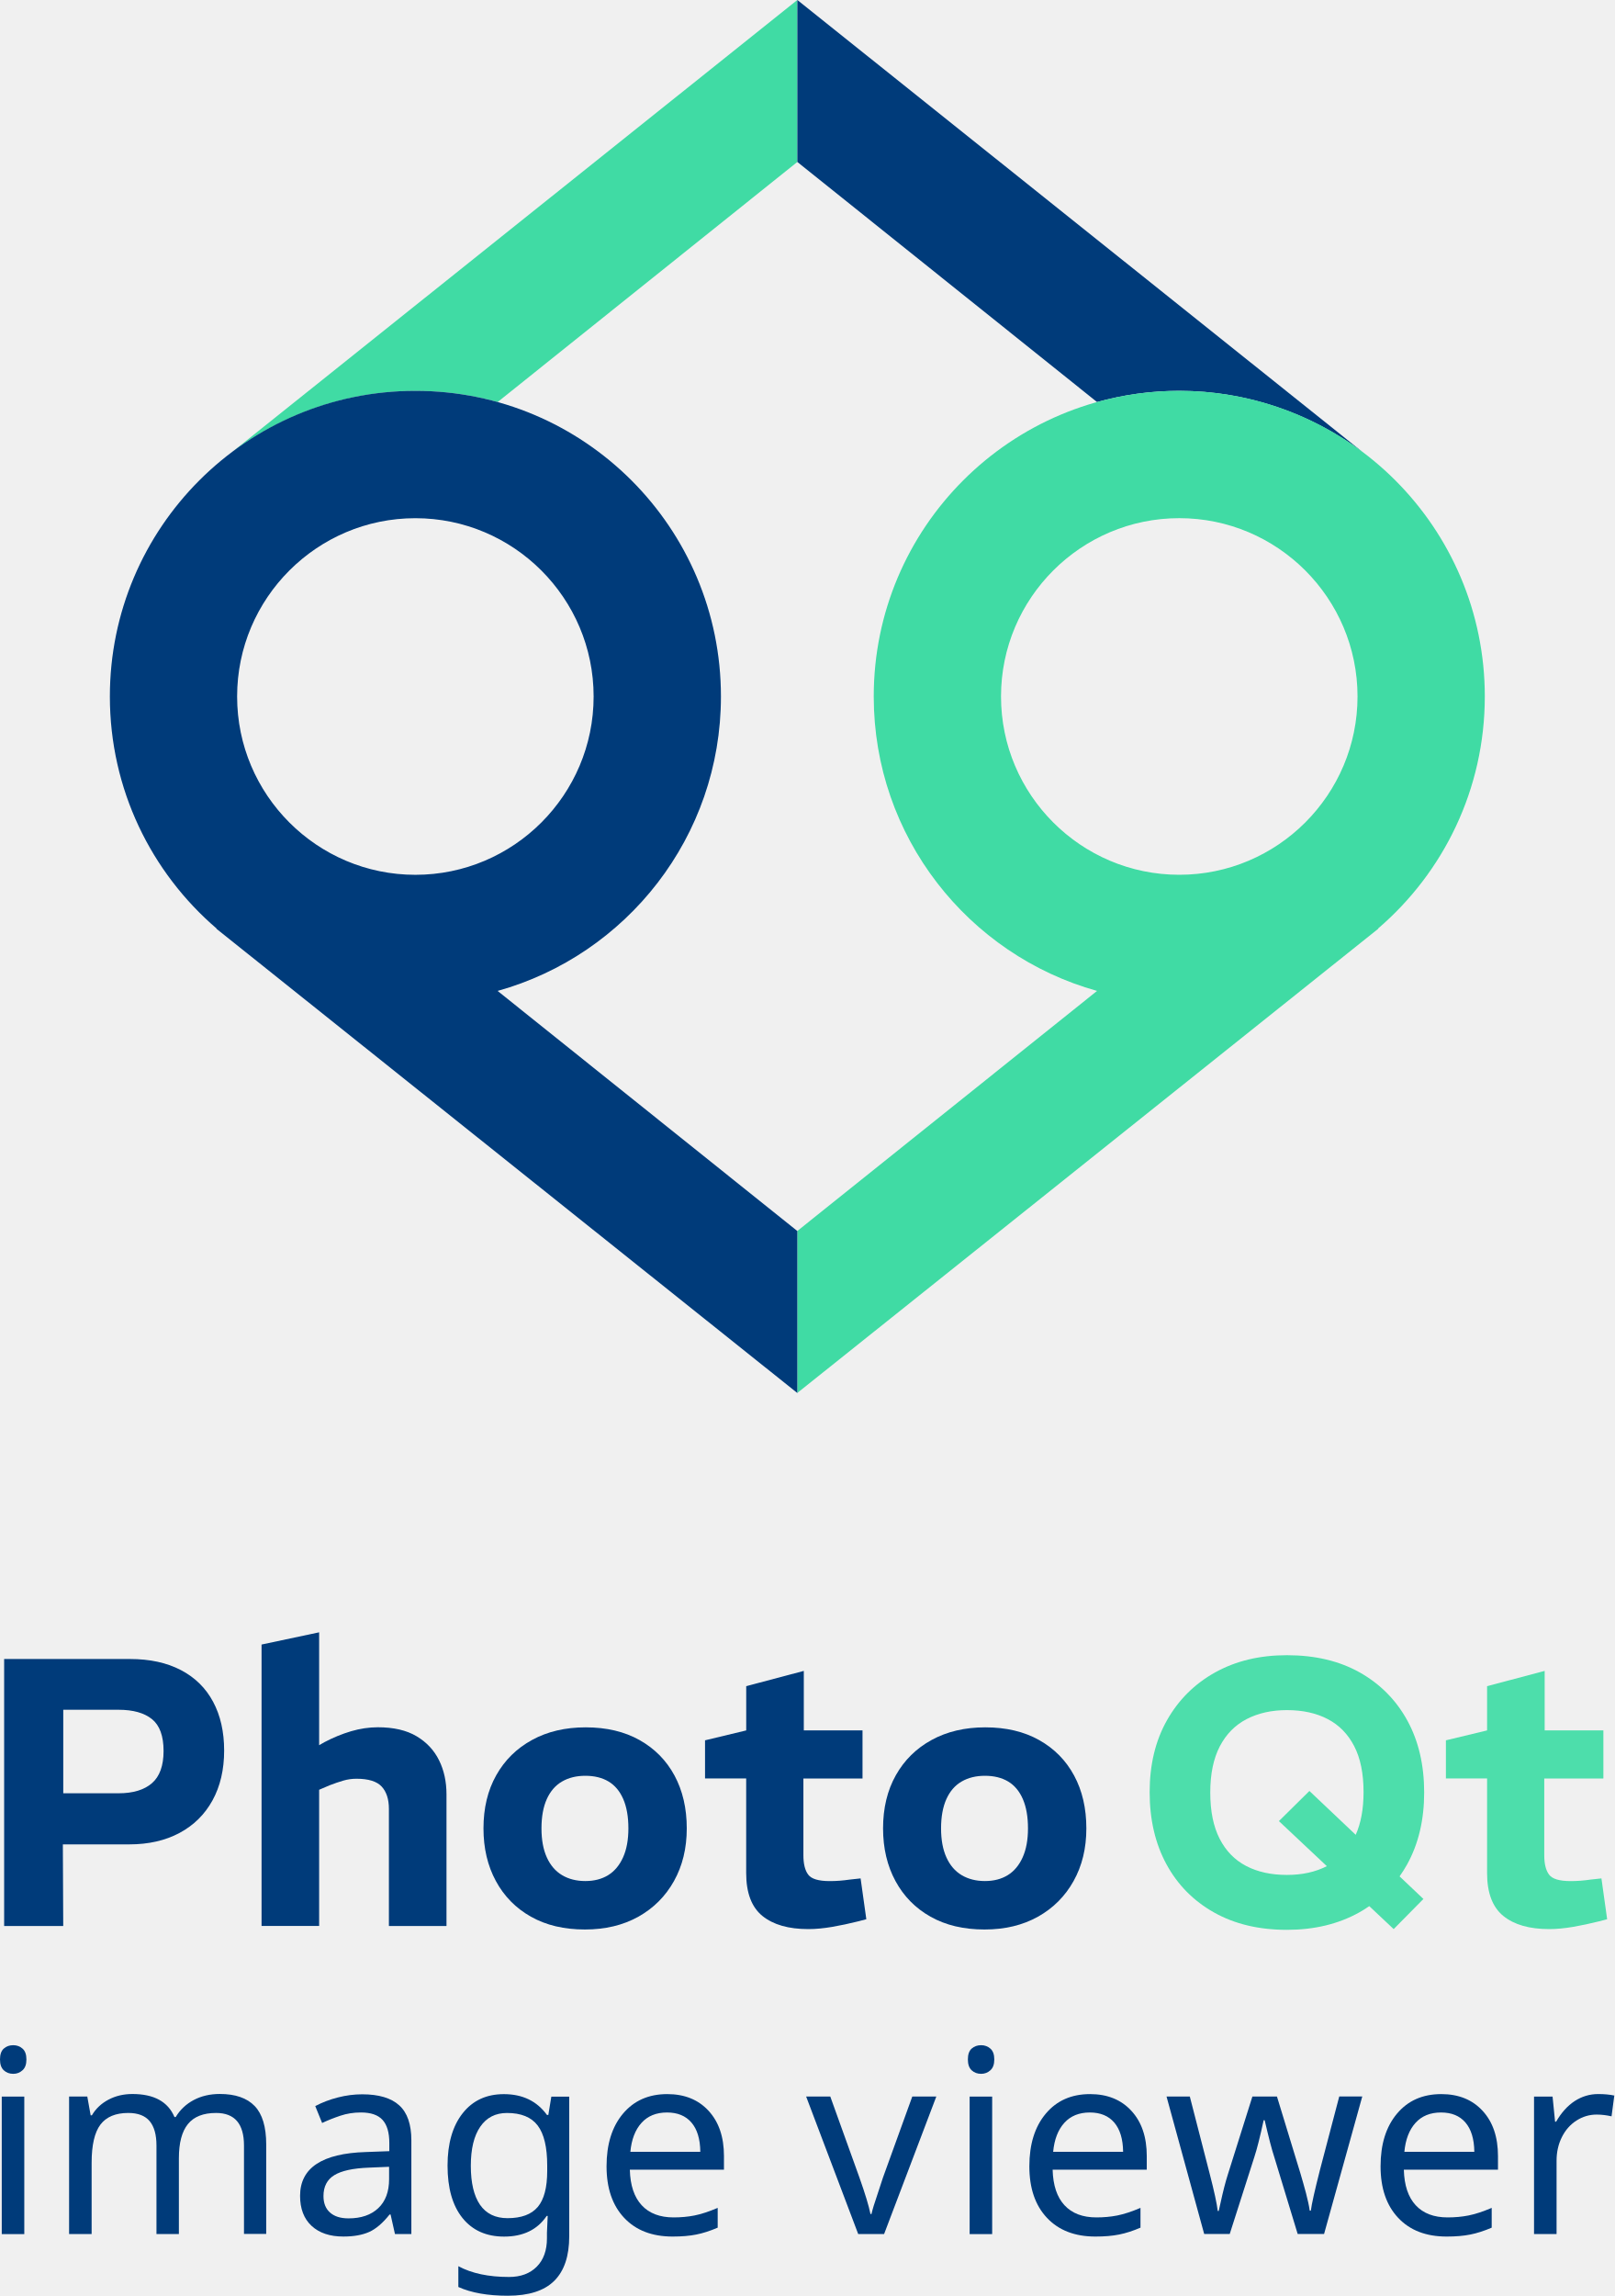
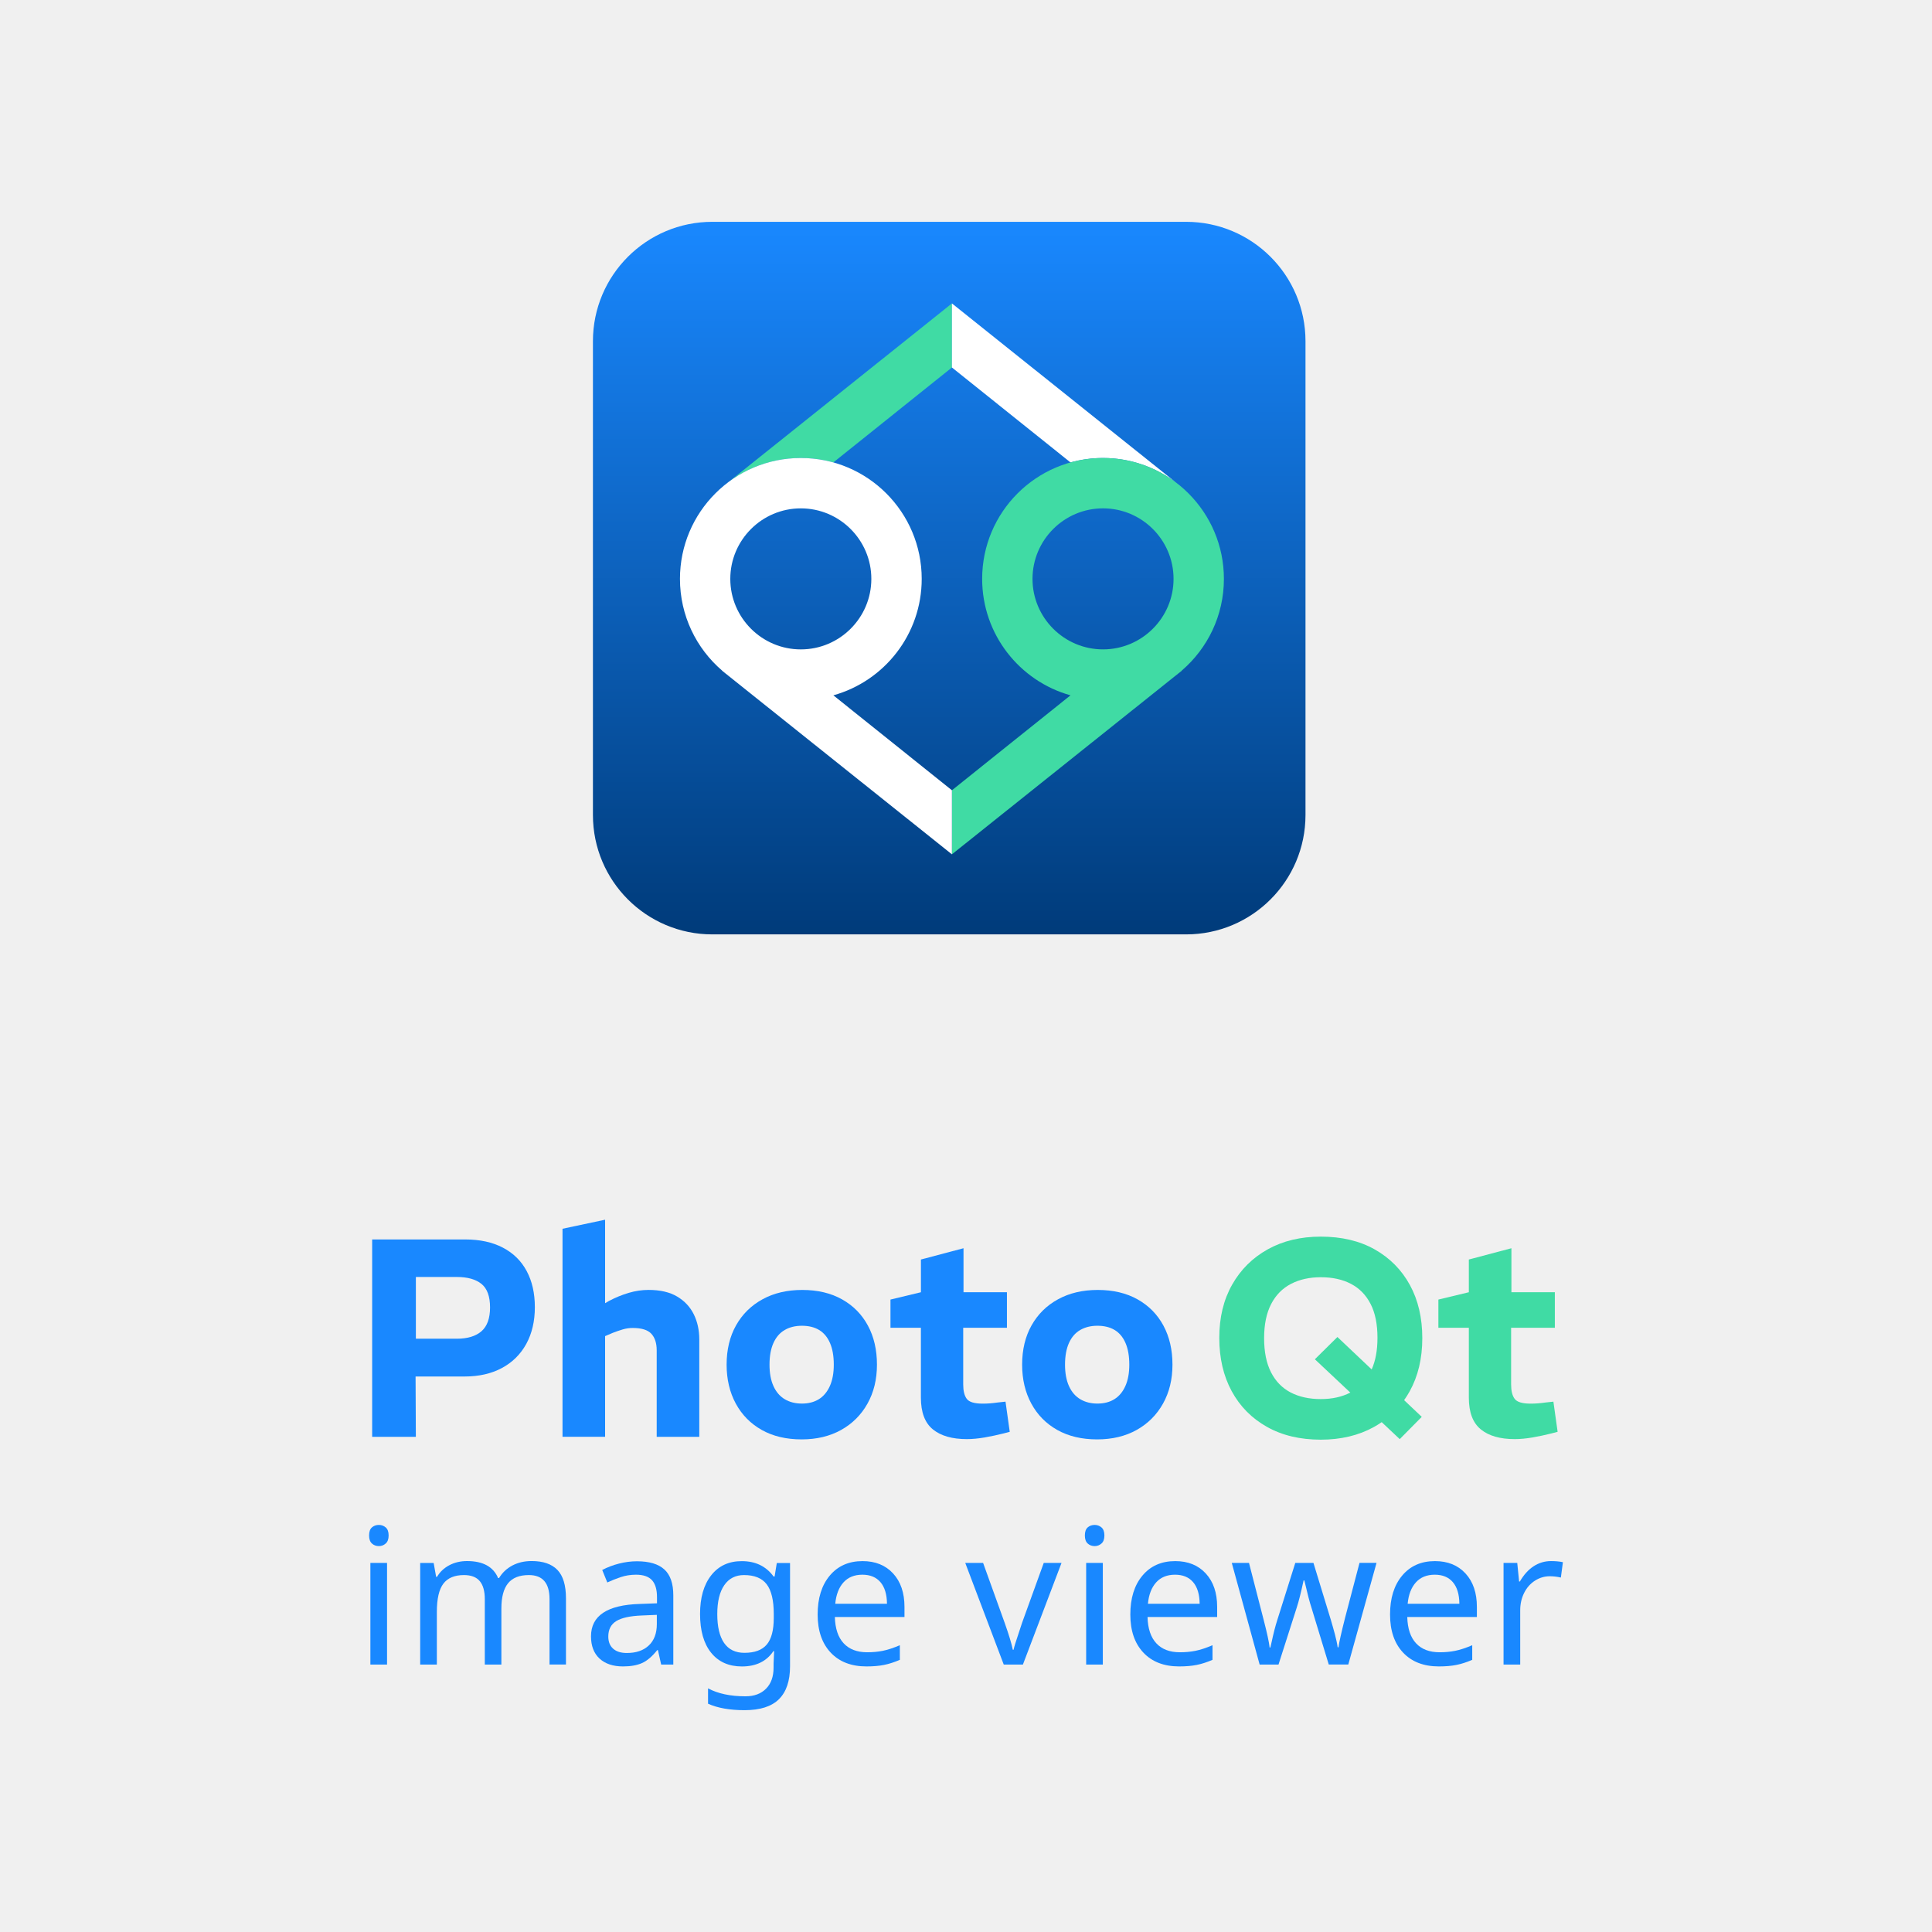
- <svg xmlns="http://www.w3.org/2000/svg" width="320" height="455" version="1.1" viewBox="0 0 320 455">
-   <path d="m46.069 89.53c10.112-7.526 22.734-12.075 36.276-12.075 5.645 0 11.112 0.778 16.297 2.222l59.41-47.58v-32.098l-111.98 89.53z" fill="#40DBA4" />
-   <path d="m270.04 89.53c-10.112-7.526-22.735-12.075-36.276-12.075-5.645 0-11.112 0.778-16.297 2.222l-59.41-47.58v-32.098l111.98 89.53z" fill="#003B7A" />
-   <path d="m294.33 138.02c0-33.453-27.12-60.566-60.566-60.566-33.453 0-60.565 27.12-60.565 60.566 0 27.801 18.734 51.232 44.268 58.351l-59.417 47.573v32.097l115.16-91.989-0.037-0.044c12.948-11.105 21.156-27.587 21.156-45.988zm-95.901 0c0-19.482 15.853-35.335 35.335-35.335 19.483 0 35.335 15.853 35.335 35.335 0 19.483-15.852 35.335-35.335 35.335-19.482 0-35.335-15.852-35.335-35.335z" fill="#40DBA4" />
-   <g fill="#003B7A">
-     <path d="m98.642 196.37c25.534-7.119 44.268-30.542 44.268-58.351 0-33.453-27.119-60.566-60.565-60.566-33.453 0-60.566 27.12-60.566 60.566 0 18.401 8.208 34.883 21.156 45.988l-0.037 0.044 115.15 91.997v-32.098l-59.41-47.58zm-16.304-93.678c19.483 0 35.335 15.852 35.335 35.335 0 19.482-15.852 35.335-35.335 35.335-19.482 0-35.335-15.853-35.335-35.335 0-19.483 15.853-35.335 35.335-35.335z" />
-     <path d="m0.822 381.68v-52.913h24.942c3.933 0 7.297 0.733 10.089 2.192 2.8 1.46 4.926 3.549 6.386 6.275 1.459 2.718 2.193 5.948 2.193 9.674 0 3.778-0.77 7.067-2.304 9.867-1.541 2.801-3.719 4.949-6.541 6.46-2.822 1.511-6.148 2.267-9.978 2.267h-13.149l0.074 16.178h-11.712zm11.719-26.305h10.964c2.874 0 5.074-0.666 6.615-2 1.533-1.333 2.304-3.466 2.304-6.385 0-2.971-0.77-5.074-2.304-6.312-1.541-1.237-3.741-1.852-6.615-1.852h-10.964v16.549z" />
-     <path d="m51.847 381.68v-55.78l11.415-2.422v22.371l1.059-0.607c1.711-0.904 3.467-1.623 5.252-2.156 1.785-0.526 3.563-0.793 5.326-0.793 3.126 0 5.682 0.593 7.675 1.778s3.474 2.771 4.459 4.763c0.985 1.993 1.474 4.245 1.474 6.764v26.075h-11.415v-23.209c0-1.911-0.481-3.385-1.437-4.422-0.956-1.03-2.622-1.548-4.985-1.548-0.904 0-1.793 0.126-2.644 0.378-0.859 0.251-1.741 0.555-2.645 0.903l-2.119 0.904v26.987h-11.415v0.014z" />
-     <path d="m115.95 382.37c-4.133 0-7.697-0.845-10.697-2.534s-5.319-4.044-6.956-7.067c-1.637-3.022-2.459-6.504-2.459-10.43 0-4.03 0.844-7.548 2.533-10.541 1.688-3 4.053-5.326 7.104-6.993 3.044-1.667 6.585-2.496 10.622-2.496 4.134 0 7.697 0.844 10.697 2.533s5.304 4.03 6.919 7.03 2.422 6.489 2.422 10.467c0 3.934-0.844 7.408-2.533 10.43-1.689 3.023-4.045 5.378-7.067 7.067-3.03 1.689-6.556 2.534-10.586 2.534zm0.074-9.601c1.763 0 3.274-0.392 4.534-1.17 1.259-0.778 2.244-1.956 2.948-3.519s1.059-3.474 1.059-5.741c0-2.318-0.34-4.259-1.022-5.822-0.681-1.563-1.652-2.719-2.911-3.474-1.259-0.756-2.8-1.134-4.608-1.134-1.763 0-3.304 0.378-4.607 1.134-1.312 0.755-2.319 1.918-3.023 3.474-0.704 1.563-1.059 3.504-1.059 5.822 0 2.267 0.355 4.186 1.059 5.741 0.704 1.563 1.711 2.734 3.023 3.519 1.303 0.778 2.844 1.17 4.607 1.17z" />
-     <path d="m160.24 382.29c-3.933 0-6.963-0.867-9.111-2.608-2.141-1.741-3.215-4.57-3.215-8.504v-18.741h-8.156v-7.556l8.163-1.963v-8.771l11.415-3.023v11.794h11.638v9.526h-11.719v15.193c0 1.711 0.311 3 0.948 3.852 0.63 0.86 2.052 1.289 4.274 1.289 0.652 0 1.311-0.022 1.963-0.074s1.334-0.126 2.037-0.229l2.119-0.23 1.133 8.089-1.74 0.452c-1.615 0.407-3.275 0.756-4.986 1.059-1.711 0.289-3.304 0.445-4.763 0.445z" />
-     <path d="m195.16 382.37c-4.133 0-7.696-0.845-10.697-2.534-3-1.689-5.318-4.044-6.955-7.067-1.638-3.022-2.46-6.504-2.46-10.43 0-4.03 0.845-7.548 2.534-10.541 1.689-3 4.052-5.326 7.104-6.993s6.585-2.496 10.622-2.496c4.134 0 7.697 0.844 10.697 2.533s5.304 4.03 6.919 7.03 2.422 6.489 2.422 10.467c0 3.934-0.844 7.408-2.533 10.43-1.689 3.023-4.045 5.378-7.067 7.067-3.023 1.689-6.556 2.534-10.586 2.534zm0.074-9.601c1.763 0 3.274-0.392 4.534-1.17 1.259-0.778 2.244-1.956 2.948-3.519s1.059-3.474 1.059-5.741c0-2.318-0.34-4.259-1.022-5.822-0.681-1.563-1.652-2.719-2.911-3.474-1.259-0.756-2.8-1.134-4.608-1.134-1.763 0-3.304 0.378-4.607 1.134-1.312 0.755-2.319 1.918-3.023 3.474-0.703 1.563-1.059 3.504-1.059 5.822 0 2.267 0.356 4.186 1.059 5.741 0.704 1.563 1.711 2.734 3.023 3.519 1.311 0.778 2.844 1.17 4.607 1.17z" />
-   </g>
-   <path d="m278.91 369.51c2.267-4.081 3.4-8.844 3.4-14.289s-1.111-10.193-3.326-14.245-5.356-7.23-9.408-9.527c-4.059-2.289-8.881-3.437-14.474-3.437-5.393 0-10.127 1.134-14.208 3.4-4.082 2.267-7.267 5.43-9.564 9.49-2.296 4.059-3.437 8.807-3.437 14.245 0 5.437 1.111 10.208 3.326 14.289 2.215 4.082 5.363 7.267 9.445 9.564 4.082 2.296 8.889 3.437 14.438 3.437 5.393 0 10.141-1.134 14.245-3.4 0.726-0.4 1.415-0.837 2.081-1.297l4.838 4.549 5.896-5.971-4.726-4.474c0.519-0.748 1.022-1.519 1.474-2.334zm-23.808 2.045c-3.126 0-5.823-0.593-8.09-1.778-2.266-1.185-4.015-2.985-5.252-5.4-1.237-2.423-1.852-5.467-1.852-9.149 0-3.674 0.63-6.726 1.889-9.148 1.26-2.423 3.038-4.223 5.327-5.408s4.948-1.778 7.978-1.778c3.126 0 5.822 0.593 8.089 1.778s4.015 2.971 5.252 5.371c1.237 2.392 1.852 5.429 1.852 9.104 0 3.326-0.519 6.148-1.556 8.459l-9.178-8.689-6.045 5.971 9.497 8.926c-2.252 1.163-4.882 1.741-7.911 1.741z" fill="#4DDEAB" />
-   <path d="m307.1 382.29c-3.933 0-6.971-0.867-9.104-2.608-2.141-1.741-3.215-4.57-3.215-8.504v-18.741h-8.163v-7.556l8.163-1.963v-8.771l11.415-3.023v11.794h11.638v9.526h-11.719v15.193c0 1.711 0.311 3 0.948 3.852 0.63 0.86 2.052 1.289 4.267 1.289 0.652 0 1.311-0.022 1.963-0.074s1.333-0.126 2.037-0.229l2.119-0.23 1.133 8.089-1.741 0.452c-1.615 0.407-3.274 0.756-4.985 1.059-1.711 0.289-3.297 0.445-4.756 0.445z" fill="#4DDEAB" />
-   <g fill="#003B7A">
-     <path d="m0 408.12c0-0.992 0.252-1.711 0.756-2.155 0.504-0.445 1.126-0.667 1.874-0.667 0.696 0 1.304 0.222 1.822 0.667 0.519 0.444 0.785 1.163 0.785 2.155 0 0.978-0.259 1.697-0.785 2.156-0.519 0.467-1.126 0.696-1.822 0.696-0.741 0-1.37-0.229-1.874-0.696-0.504-0.459-0.756-1.178-0.756-2.156zm4.815 34.609h-4.467v-27.245h4.467v27.245z" />
-     <path d="m48.365 442.72v-17.541c0-4.304-1.845-6.453-5.534-6.453-2.533 0-4.393 0.734-5.585 2.208-1.193 1.474-1.785 3.719-1.785 6.748v15.038h-4.445v-17.541c0-2.149-0.452-3.763-1.356-4.838-0.904-1.074-2.311-1.615-4.23-1.615-2.511 0-4.356 0.771-5.519 2.304-1.163 1.541-1.748 4.06-1.748 7.571v14.119h-4.467v-27.246h3.608l0.667 3.719h0.244c0.778-1.326 1.874-2.355 3.289-3.104 1.415-0.748 3-1.118 4.748-1.118 4.267 0 7.045 1.518 8.334 4.563h0.244c0.874-1.452 2.074-2.578 3.585-3.378 1.511-0.793 3.23-1.193 5.148-1.193 3.074 0 5.378 0.793 6.911 2.378 1.526 1.586 2.296 4.126 2.296 7.615v17.742h-4.408v0.022z" />
-     <path d="m78.292 442.72-0.867-3.867h-0.2c-1.356 1.704-2.711 2.86-4.059 3.46s-3.045 0.904-5.096 0.904c-2.682 0-4.778-0.704-6.304-2.112-1.519-1.407-2.282-3.392-2.282-5.956 0-5.526 4.356-8.422 13.075-8.681l4.615-0.171v-1.615c0-2.066-0.444-3.592-1.341-4.578-0.896-0.985-2.326-1.474-4.289-1.474-1.437 0-2.8 0.215-4.082 0.645-1.282 0.429-2.489 0.911-3.608 1.437l-1.363-3.348c1.37-0.726 2.867-1.297 4.489-1.712s3.222-0.622 4.815-0.622c3.289 0 5.741 0.726 7.341 2.185 1.607 1.452 2.408 3.771 2.408 6.949v18.556h-3.252zm-9.2-3.104c2.496 0 4.459-0.674 5.889-2.022s2.148-3.259 2.148-5.741v-2.459l-4.022 0.17c-3.126 0.119-5.408 0.615-6.837 1.489s-2.148 2.259-2.148 4.141c0 1.422 0.437 2.511 1.304 3.274 0.874 0.771 2.089 1.148 3.667 1.148z" />
-     <path d="m108.42 442.48 0.148-3.349h-0.2c-1.837 2.726-4.652 4.097-8.437 4.097-3.526 0-6.274-1.23-8.252-3.682-1.978-2.459-2.963-5.919-2.963-10.385 0-4.386 1-7.838 2.993-10.371 1.993-2.534 4.719-3.793 8.178-3.793 3.689 0 6.534 1.37 8.534 4.119h0.274l0.593-3.623h3.548v27.69c0 3.904-0.985 6.838-2.963 8.808-1.978 1.971-5.052 2.956-9.216 2.956-3.97 0-7.237-0.578-9.8-1.733v-4.119c2.644 1.422 5.993 2.133 10.045 2.133 2.319 0 4.148-0.681 5.497-2.037 1.348-1.355 2.022-3.237 2.022-5.63v-1.081zm-7.815-2.904c2.748 0 4.741-0.741 5.993-2.222 1.251-1.482 1.874-3.86 1.874-7.134v-1.067c0-3.637-0.63-6.289-1.889-7.941-1.26-1.652-3.282-2.482-6.082-2.482-2.282 0-4.052 0.904-5.297 2.719-1.252 1.815-1.874 4.393-1.874 7.756 0 3.371 0.608 5.948 1.822 7.719 1.222 1.763 3.037 2.652 5.452 2.652z" />
-     <path d="m133.34 443.22c-4.09 0-7.29-1.238-9.616-3.712s-3.489-5.874-3.489-10.208c0-4.37 1.082-7.844 3.252-10.43 2.171-2.585 5.097-3.881 8.786-3.881 3.422 0 6.156 1.103 8.185 3.311 2.037 2.207 3.052 5.2 3.052 8.971v2.703h-18.66c0.082 3.097 0.867 5.445 2.356 7.045 1.489 1.608 3.6 2.408 6.326 2.408 1.452 0 2.837-0.126 4.141-0.385 1.304-0.26 2.837-0.756 4.593-1.504v3.919c-1.504 0.644-2.919 1.103-4.245 1.363-1.318 0.266-2.881 0.4-4.681 0.4zm-1.119-24.587c-2.133 0-3.822 0.689-5.06 2.06-1.237 1.37-1.977 3.281-2.207 5.733h13.867c-0.029-2.548-0.622-4.482-1.763-5.808-1.141-1.325-2.755-1.985-4.837-1.985z" />
-     <path d="m170.12 442.72-10.319-27.245h4.785l5.778 16.052c1.141 3.223 1.867 5.63 2.186 7.223h0.2c0.052-0.215 0.111-0.46 0.185-0.734s0.163-0.57 0.259-0.896c0.097-0.326 0.711-2.185 1.837-5.593l5.808-16.052h4.763l-10.348 27.245h-5.134z" />
-     <path d="m191.86 408.12c0-0.992 0.252-1.711 0.755-2.155 0.504-0.445 1.126-0.667 1.874-0.667 0.697 0 1.304 0.222 1.823 0.667 0.518 0.444 0.785 1.163 0.785 2.155 0 0.978-0.259 1.697-0.785 2.156-0.519 0.467-1.126 0.696-1.823 0.696-0.74 0-1.37-0.229-1.874-0.696-0.503-0.459-0.755-1.178-0.755-2.156zm4.815 34.609h-4.467v-27.245h4.467v27.245z" />
-     <path d="m217.15 443.22c-4.089 0-7.289-1.238-9.615-3.712-2.327-2.474-3.489-5.874-3.489-10.208 0-4.37 1.081-7.844 3.251-10.43 2.164-2.585 5.097-3.881 8.786-3.881 3.422 0 6.156 1.103 8.186 3.311 2.037 2.207 3.052 5.2 3.052 8.971v2.703h-18.66c0.081 3.097 0.866 5.445 2.355 7.045 1.489 1.608 3.6 2.408 6.326 2.408 1.452 0 2.838-0.126 4.141-0.385 1.304-0.26 2.838-0.756 4.593-1.504v3.919c-1.504 0.644-2.919 1.103-4.245 1.363-1.318 0.266-2.881 0.4-4.681 0.4zm-1.119-24.587c-2.133 0-3.822 0.689-5.059 2.06-1.237 1.37-1.978 3.281-2.208 5.733h13.868c-0.03-2.548-0.623-4.482-1.764-5.808-1.14-1.325-2.755-1.985-4.837-1.985z" />
-     <path d="m257.24 442.72-4.667-15.334c-0.43-1.274-1.06-3.681-1.882-7.222h-0.2c-0.696 3.222-1.304 5.652-1.837 7.267l-4.889 15.282h-5.06l-7.467-27.246h4.615c1.719 6.697 3.03 11.793 3.934 15.282s1.437 5.956 1.6 7.393h0.2l0.348-1.541c0.511-2.363 1.008-4.289 1.489-5.778l4.837-15.356h4.867l4.689 15.356c0.163 0.578 0.341 1.193 0.534 1.852 0.192 0.652 0.37 1.297 0.533 1.934s0.311 1.259 0.445 1.859c0.133 0.608 0.229 1.148 0.296 1.622h0.222c0.148-1.259 0.756-3.955 1.808-8.089l3.822-14.541h4.563l-7.571 27.245h-5.229v0.015z" />
-     <path d="m286.77 443.22c-4.089 0-7.289-1.238-9.615-3.712s-3.489-5.874-3.489-10.208c0-4.37 1.081-7.844 3.252-10.43 2.163-2.585 5.096-3.881 8.785-3.881 3.422 0 6.156 1.103 8.186 3.311 2.037 2.207 3.052 5.2 3.052 8.971v2.703h-18.66c0.081 3.097 0.866 5.445 2.355 7.045 1.489 1.608 3.6 2.408 6.326 2.408 1.452 0 2.838-0.126 4.141-0.385 1.304-0.26 2.838-0.756 4.593-1.504v3.919c-1.504 0.644-2.918 1.103-4.244 1.363-1.312 0.266-2.875 0.4-4.682 0.4zm-1.119-24.587c-2.133 0-3.822 0.689-5.059 2.06-1.237 1.37-1.978 3.281-2.208 5.733h13.868c-0.03-2.548-0.623-4.482-1.763-5.808-1.134-1.325-2.749-1.985-4.838-1.985z" />
-     <path d="m316.8 414.98c1.207 0 2.274 0.096 3.2 0.297l-0.548 4.118c-1.008-0.229-1.993-0.348-2.956-0.348-1.437 0-2.778 0.4-4.007 1.193-1.23 0.792-2.193 1.889-2.889 3.289-0.697 1.4-1.045 2.948-1.045 4.652v14.541h-4.467v-27.246h3.674l0.497 4.986h0.2c1.044-1.8 2.274-3.171 3.696-4.097 1.423-0.918 2.971-1.385 4.645-1.385z" />
-   </g>
+ <svg xmlns="http://www.w3.org/2000/svg" width="700" height="700" viewBox="0 0 700 700" fill="none" version="1.1" id="svg23">
+   <path d="m 134.839,520.599 v -71.522 h 33.714 c 5.318,0 9.863,0.991 13.639,2.963 3.785,1.973 6.658,4.797 8.631,8.482 1.972,3.674 2.964,8.04 2.964,13.076 0,5.107 -1.042,9.552 -3.114,13.337 -2.083,3.786 -5.027,6.69 -8.841,8.732 -3.816,2.042 -8.312,3.064 -13.487,3.064 h -17.774 l 0.1,21.868 z m 15.841,-35.556 h 14.82 c 3.885,0 6.859,-0.9 8.941,-2.703 2.072,-1.802 3.114,-4.685 3.114,-8.631 0,-4.016 -1.042,-6.859 -3.114,-8.532 -2.083,-1.672 -5.057,-2.503 -8.941,-2.503 h -14.82 z" fill="#1988ff" id="path1" style="stroke-width:1.352" />
+   <path d="m 203.81,520.599 v -75.398 l 15.43,-3.274 v 30.239 l 1.431,-0.82 c 2.314,-1.222 4.686,-2.194 7.1,-2.914 2.413,-0.711 4.816,-1.072 7.199,-1.072 4.225,0 7.679,0.802 10.373,2.403 2.694,1.602 4.696,3.746 6.029,6.438 1.331,2.694 1.992,5.738 1.992,9.143 v 35.246 h -15.431 v -31.37 c 0,-2.584 -0.65,-4.577 -1.942,-5.979 -1.291,-1.392 -3.544,-2.092 -6.738,-2.092 -1.222,0 -2.424,0.17 -3.575,0.511 -1.161,0.341 -2.352,0.75 -3.574,1.221 l -2.864,1.222 v 36.478 h -15.43 z" fill="#1988ff" id="path2" style="stroke-width:1.352" />
+   <path d="m 290.452,521.52 c -5.587,0 -10.404,-1.142 -14.459,-3.425 -4.055,-2.283 -7.188,-5.466 -9.402,-9.552 -2.213,-4.085 -3.324,-8.791 -3.324,-14.098 0,-5.447 1.142,-10.203 3.425,-14.248 2.282,-4.055 5.477,-7.199 9.602,-9.452 4.115,-2.253 8.901,-3.374 14.358,-3.374 5.588,0 10.404,1.141 14.459,3.424 4.055,2.283 7.169,5.447 9.352,9.502 2.183,4.055 3.274,8.771 3.274,14.148 0,5.318 -1.141,10.013 -3.424,14.098 -2.283,4.086 -5.468,7.269 -9.552,9.552 -4.096,2.283 -8.862,3.425 -14.309,3.425 z m 0.1,-12.978 c 2.383,0 4.425,-0.53 6.129,-1.581 1.702,-1.052 3.033,-2.644 3.985,-4.757 0.952,-2.113 1.431,-4.696 1.431,-7.76 0,-3.133 -0.46,-5.757 -1.381,-7.87 -0.92,-2.113 -2.233,-3.675 -3.935,-4.696 -1.702,-1.022 -3.785,-1.533 -6.229,-1.533 -2.383,0 -4.466,0.511 -6.227,1.533 -1.773,1.021 -3.135,2.593 -4.086,4.696 -0.952,2.113 -1.431,4.736 -1.431,7.87 0,3.064 0.48,5.658 1.431,7.76 0.952,2.113 2.313,3.696 4.086,4.757 1.761,1.052 3.844,1.581 6.227,1.581 z" fill="#1988ff" id="path3" style="stroke-width:1.352" />
+   <path d="m 350.32,521.42 c -5.316,0 -9.412,-1.172 -12.315,-3.525 -2.894,-2.353 -4.346,-6.177 -4.346,-11.495 v -25.332 h -11.024 v -10.213 l 11.034,-2.653 v -11.856 l 15.43,-4.086 v 15.942 h 15.731 v 12.876 h -15.841 v 20.536 c 0,2.313 0.42,4.055 1.281,5.207 0.852,1.162 2.774,1.742 5.777,1.742 0.881,0 1.772,-0.03 2.653,-0.1 0.881,-0.07 1.803,-0.17 2.753,-0.31 l 2.864,-0.311 1.531,10.934 -2.352,0.611 c -2.183,0.55 -4.427,1.022 -6.74,1.431 -2.313,0.391 -4.466,0.602 -6.438,0.602 z" fill="#1988ff" id="path4" style="stroke-width:1.352" />
+   <path d="m 397.522,521.52 c -5.587,0 -10.403,-1.142 -14.459,-3.425 -4.055,-2.283 -7.188,-5.466 -9.401,-9.552 -2.214,-4.085 -3.325,-8.791 -3.325,-14.098 0,-5.447 1.142,-10.203 3.425,-14.248 2.283,-4.055 5.477,-7.199 9.602,-9.452 4.125,-2.253 8.901,-3.374 14.358,-3.374 5.588,0 10.404,1.141 14.459,3.424 4.055,2.283 7.169,5.447 9.352,9.502 2.183,4.055 3.274,8.771 3.274,14.148 0,5.318 -1.141,10.013 -3.424,14.098 -2.283,4.086 -5.468,7.269 -9.552,9.552 -4.086,2.283 -8.862,3.425 -14.309,3.425 z m 0.1,-12.978 c 2.383,0 4.425,-0.53 6.129,-1.581 1.702,-1.052 3.033,-2.644 3.985,-4.757 0.952,-2.113 1.431,-4.696 1.431,-7.76 0,-3.133 -0.46,-5.757 -1.381,-7.87 -0.921,-2.113 -2.233,-3.675 -3.935,-4.696 -1.702,-1.022 -3.785,-1.533 -6.229,-1.533 -2.383,0 -4.466,0.511 -6.227,1.533 -1.773,1.021 -3.135,2.593 -4.086,4.696 -0.95,2.113 -1.431,4.736 -1.431,7.87 0,3.064 0.481,5.658 1.431,7.76 0.952,2.113 2.313,3.696 4.086,4.757 1.772,1.052 3.844,1.581 6.227,1.581 z" fill="#1988ff" id="path5" style="stroke-width:1.352" />
+   <path d="m 510.729,504.147 c 3.064,-5.516 4.596,-11.954 4.596,-19.314 0,-7.36 -1.502,-13.778 -4.496,-19.255 -2.994,-5.477 -7.24,-9.773 -12.717,-12.878 -5.487,-3.094 -12.004,-4.646 -19.564,-4.646 -7.29,0 -13.689,1.533 -19.205,4.596 -5.518,3.064 -9.823,7.34 -12.928,12.828 -3.103,5.487 -4.646,11.904 -4.646,19.255 0,7.349 1.502,13.798 4.496,19.314 2.994,5.518 7.249,9.823 12.767,12.928 5.518,3.104 12.015,4.646 19.516,4.646 7.29,0 13.708,-1.533 19.255,-4.596 0.981,-0.541 1.913,-1.131 2.813,-1.753 l 6.54,6.149 7.97,-8.071 -6.388,-6.048 c 0.702,-1.011 1.381,-2.053 1.992,-3.155 z m -32.181,2.764 c -4.225,0 -7.871,-0.802 -10.935,-2.403 -3.063,-1.602 -5.427,-4.035 -7.099,-7.299 -1.672,-3.275 -2.503,-7.39 -2.503,-12.367 0,-4.966 0.852,-9.092 2.553,-12.365 1.703,-3.275 4.106,-5.708 7.2,-7.31 3.094,-1.602 6.688,-2.403 10.784,-2.403 4.225,0 7.87,0.802 10.934,2.403 3.064,1.602 5.427,4.016 7.099,7.26 1.672,3.233 2.503,7.338 2.503,12.306 0,4.496 -0.702,8.31 -2.103,11.434 l -12.406,-11.745 -8.171,8.071 12.837,12.065 c -3.044,1.572 -6.599,2.353 -10.693,2.353 z" fill="#40dba4" id="path6" style="stroke-width:1.352" />
+   <path d="m 548.839,521.42 c -5.316,0 -9.423,-1.172 -12.306,-3.525 -2.894,-2.353 -4.346,-6.177 -4.346,-11.495 v -25.332 h -11.034 v -10.213 l 11.034,-2.653 v -11.856 l 15.43,-4.086 v 15.942 h 15.731 v 12.876 h -15.841 v 20.536 c 0,2.313 0.42,4.055 1.281,5.207 0.852,1.162 2.774,1.742 5.768,1.742 0.881,0 1.772,-0.03 2.653,-0.1 0.881,-0.07 1.802,-0.17 2.753,-0.31 l 2.864,-0.311 1.531,10.934 -2.353,0.611 c -2.183,0.55 -4.425,1.022 -6.738,1.431 -2.313,0.391 -4.457,0.602 -6.429,0.602 z" fill="#40dba4" id="path7" style="stroke-width:1.352" />
+   <path d="m 133.728,556.325 c 0,-1.341 0.341,-2.313 1.022,-2.913 0.68,-0.602 1.522,-0.902 2.533,-0.902 0.941,0 1.763,0.3 2.463,0.902 0.702,0.6 1.061,1.572 1.061,2.913 0,1.322 -0.35,2.294 -1.061,2.914 -0.7,0.631 -1.522,0.941 -2.463,0.941 -1.002,0 -1.853,-0.31 -2.533,-0.941 -0.681,-0.62 -1.022,-1.592 -1.022,-2.914 z m 6.508,46.781 h -6.038 v -36.827 h 6.038 z" fill="white" id="path8" style="fill:#1988ff;fill-opacity:1;stroke-width:1.352" />
+   <path d="m 199.103,603.106 v -23.71 c 0,-5.818 -2.493,-8.721 -7.479,-8.721 -3.425,0 -5.938,0.991 -7.551,2.983 -1.611,1.992 -2.413,5.027 -2.413,9.123 v 20.326 h -6.008 v -23.71 c 0,-2.903 -0.611,-5.086 -1.832,-6.538 -1.222,-1.453 -3.125,-2.183 -5.718,-2.183 -3.394,0 -5.888,1.041 -7.46,3.113 -1.572,2.083 -2.363,5.488 -2.363,10.234 v 19.085 h -6.038 v -36.827 h 4.877 l 0.9,5.026 h 0.331 c 1.05,-1.792 2.533,-3.183 4.446,-4.194 1.913,-1.012 4.055,-1.513 6.418,-1.513 5.768,0 9.523,2.053 11.265,6.168 h 0.33 c 1.181,-1.963 2.803,-3.485 4.847,-4.566 2.042,-1.071 4.365,-1.611 6.959,-1.611 4.155,0 7.269,1.071 9.342,3.213 2.063,2.144 3.105,5.578 3.105,10.295 v 23.981 h -5.958 z" fill="white" id="path9" style="fill:#1988ff;fill-opacity:1;stroke-width:1.352" />
+   <path d="m 239.555,603.106 -1.171,-5.227 h -0.27 c -1.833,2.303 -3.664,3.866 -5.488,4.677 -1.822,0.811 -4.115,1.222 -6.888,1.222 -3.625,0 -6.458,-0.952 -8.521,-2.855 -2.053,-1.902 -3.085,-4.585 -3.085,-8.049 0,-7.471 5.888,-11.385 17.673,-11.735 l 6.238,-0.231 v -2.183 c 0,-2.793 -0.602,-4.855 -1.813,-6.188 -1.211,-1.331 -3.144,-1.992 -5.797,-1.992 -1.942,0 -3.785,0.291 -5.518,0.872 -1.732,0.58 -3.364,1.231 -4.876,1.942 l -1.842,-4.525 c 1.852,-0.981 3.875,-1.753 6.068,-2.314 2.192,-0.56 4.355,-0.841 6.508,-0.841 4.446,0 7.76,0.981 9.923,2.953 2.172,1.963 3.255,5.097 3.255,9.393 v 25.082 z m -12.436,-4.194 c 3.374,0 6.029,-0.912 7.96,-2.734 1.933,-1.822 2.903,-4.405 2.903,-7.76 v -3.324 l -5.437,0.23 c -4.225,0.161 -7.31,0.831 -9.242,2.013 -1.933,1.181 -2.905,3.053 -2.905,5.597 0,1.922 0.592,3.394 1.763,4.425 1.181,1.042 2.824,1.553 4.957,1.553 z" fill="white" id="path10" style="fill:#1988ff;fill-opacity:1;stroke-width:1.352" />
+   <path d="m 280.279,602.777 0.2,-4.527 h -0.27 c -2.483,3.686 -6.288,5.538 -11.404,5.538 -4.767,0 -8.482,-1.663 -11.156,-4.977 -2.674,-3.324 -4.005,-7.999 -4.005,-14.037 0,-5.929 1.352,-10.595 4.046,-14.018 2.694,-3.425 6.379,-5.127 11.054,-5.127 4.986,0 8.832,1.853 11.535,5.568 h 0.37 l 0.802,-4.897 h 4.796 v 37.43 c 0,5.276 -1.331,9.242 -4.005,11.904 -2.674,2.664 -6.829,3.996 -12.457,3.996 -5.366,0 -9.782,-0.781 -13.247,-2.342 v -5.568 c 3.575,1.922 8.101,2.883 13.578,2.883 3.135,0 5.607,-0.921 7.43,-2.753 1.822,-1.832 2.733,-4.375 2.733,-7.61 z m -10.564,-3.925 c 3.714,0 6.408,-1.002 8.101,-3.003 1.691,-2.003 2.533,-5.218 2.533,-9.643 v -1.442 c 0,-4.916 -0.852,-8.501 -2.553,-10.734 -1.703,-2.233 -4.436,-3.354 -8.221,-3.354 -3.085,0 -5.477,1.221 -7.16,3.674 -1.692,2.453 -2.533,5.938 -2.533,10.484 0,4.557 0.822,8.041 2.464,10.434 1.652,2.383 4.105,3.585 7.369,3.585 z" fill="white" id="path11" style="fill:#1988ff;fill-opacity:1;stroke-width:1.352" />
+   <path d="m 313.964,603.778 c -5.528,0 -9.854,-1.672 -12.998,-5.018 -3.144,-3.344 -4.716,-7.94 -4.716,-13.797 0,-5.908 1.463,-10.604 4.396,-14.1 2.935,-3.494 6.89,-5.246 11.876,-5.246 4.626,0 8.321,1.491 11.064,4.475 2.753,2.983 4.125,7.029 4.125,12.126 v 3.655 h -25.223 c 0.111,4.185 1.172,7.359 3.185,9.521 2.013,2.174 4.866,3.255 8.551,3.255 1.963,0 3.835,-0.17 5.597,-0.52 1.763,-0.351 3.835,-1.022 6.208,-2.033 v 5.297 c -2.033,0.871 -3.946,1.491 -5.738,1.842 -1.782,0.36 -3.894,0.541 -6.327,0.541 z m -1.513,-33.234 c -2.883,0 -5.166,0.931 -6.84,2.784 -1.672,1.852 -2.672,4.435 -2.983,7.749 h 18.744 c -0.039,-3.444 -0.841,-6.057 -2.383,-7.849 -1.542,-1.792 -3.724,-2.684 -6.538,-2.684 z" fill="white" id="path12" style="fill:#1988ff;fill-opacity:1;stroke-width:1.352" />
+   <path d="m 363.678,603.106 -13.948,-36.827 h 6.468 l 7.81,21.697 c 1.542,4.357 2.524,7.61 2.955,9.763 h 0.27 c 0.07,-0.291 0.15,-0.622 0.25,-0.992 0.1,-0.37 0.22,-0.77 0.35,-1.211 0.131,-0.441 0.961,-2.953 2.483,-7.56 l 7.851,-21.697 h 6.438 l -13.987,36.827 z" fill="white" id="path13" style="fill:#1988ff;fill-opacity:1;stroke-width:1.352" />
+   <path d="m 393.067,556.325 c 0,-1.341 0.341,-2.313 1.021,-2.913 0.681,-0.602 1.522,-0.902 2.533,-0.902 0.942,0 1.763,0.3 2.464,0.902 0.7,0.6 1.061,1.572 1.061,2.913 0,1.322 -0.35,2.294 -1.061,2.914 -0.702,0.631 -1.522,0.941 -2.464,0.941 -1,0 -1.852,-0.31 -2.533,-0.941 -0.68,-0.62 -1.021,-1.592 -1.021,-2.914 z m 6.508,46.781 h -6.038 v -36.827 h 6.038 z" fill="white" id="path14" style="fill:#1988ff;fill-opacity:1;stroke-width:1.352" />
+   <path d="m 427.251,603.778 c -5.527,0 -9.853,-1.672 -12.997,-5.018 -3.145,-3.344 -4.716,-7.94 -4.716,-13.797 0,-5.908 1.461,-10.604 4.394,-14.1 2.925,-3.494 6.89,-5.246 11.876,-5.246 4.626,0 8.321,1.491 11.065,4.475 2.753,2.983 4.125,7.029 4.125,12.126 v 3.655 h -25.223 c 0.109,4.185 1.171,7.359 3.183,9.521 2.013,2.174 4.866,3.255 8.551,3.255 1.963,0 3.836,-0.17 5.597,-0.52 1.763,-0.351 3.836,-1.022 6.208,-2.033 v 5.297 c -2.033,0.871 -3.946,1.491 -5.738,1.842 -1.782,0.36 -3.894,0.541 -6.327,0.541 z m -1.513,-33.234 c -2.883,0 -5.166,0.931 -6.838,2.784 -1.672,1.852 -2.674,4.435 -2.985,7.749 h 18.745 c -0.041,-3.444 -0.842,-6.057 -2.384,-7.849 -1.541,-1.792 -3.724,-2.684 -6.538,-2.684 z" fill="white" id="path15" style="fill:#1988ff;fill-opacity:1;stroke-width:1.352" />
+   <path d="m 481.442,603.106 -6.308,-20.727 c -0.581,-1.722 -1.433,-4.976 -2.544,-9.762 h -0.27 c -0.941,4.355 -1.763,7.64 -2.483,9.823 l -6.608,20.657 h -6.84 l -10.093,-36.828 h 6.238 c 2.324,9.052 4.096,15.941 5.318,20.657 1.222,4.716 1.942,8.051 2.163,9.993 h 0.27 l 0.47,-2.082 c 0.691,-3.195 1.363,-5.799 2.013,-7.81 l 6.538,-20.758 h 6.579 l 6.338,20.758 c 0.22,0.78 0.461,1.611 0.722,2.502 0.26,0.881 0.5,1.753 0.72,2.614 0.22,0.861 0.42,1.702 0.602,2.513 0.18,0.822 0.31,1.552 0.4,2.194 h 0.3 c 0.2,-1.703 1.022,-5.347 2.444,-10.935 l 5.166,-19.655 h 6.168 l -10.234,36.828 h -7.068 z" fill="white" id="path16" style="fill:#1988ff;fill-opacity:1;stroke-width:1.352" />
+   <path d="m 521.354,603.778 c -5.527,0 -9.853,-1.672 -12.997,-5.018 -3.144,-3.344 -4.716,-7.94 -4.716,-13.797 0,-5.908 1.461,-10.604 4.396,-14.1 2.924,-3.494 6.888,-5.246 11.875,-5.246 4.626,0 8.321,1.491 11.065,4.475 2.753,2.983 4.125,7.029 4.125,12.126 v 3.655 h -25.223 c 0.109,4.185 1.171,7.359 3.183,9.521 2.013,2.174 4.866,3.255 8.551,3.255 1.963,0 3.836,-0.17 5.597,-0.52 1.763,-0.351 3.836,-1.022 6.208,-2.033 v 5.297 c -2.033,0.871 -3.944,1.491 -5.737,1.842 -1.773,0.36 -3.886,0.541 -6.329,0.541 z m -1.513,-33.234 c -2.883,0 -5.166,0.931 -6.838,2.784 -1.672,1.852 -2.674,4.435 -2.985,7.749 h 18.745 c -0.041,-3.444 -0.842,-6.057 -2.383,-7.849 -1.533,-1.792 -3.716,-2.684 -6.54,-2.684 z" fill="white" id="path17" style="fill:#1988ff;fill-opacity:1;stroke-width:1.352" />
+   <path d="m 561.947,565.607 c 1.631,0 3.074,0.131 4.325,0.401 l -0.741,5.566 c -1.363,-0.31 -2.694,-0.47 -3.996,-0.47 -1.942,0 -3.755,0.541 -5.416,1.613 -1.663,1.072 -2.964,2.553 -3.905,4.446 -0.942,1.892 -1.413,3.985 -1.413,6.288 v 19.655 h -6.038 v -36.827 h 4.966 l 0.672,6.738 h 0.27 c 1.411,-2.433 3.074,-4.285 4.996,-5.537 1.923,-1.242 4.016,-1.873 6.279,-1.873 z" fill="white" id="path18" style="fill:#1988ff;fill-opacity:1;stroke-width:1.352" />
+   <rect x="214.83" y="80.371" width="258.175" height="258.175" rx="43.254" fill="url(#paint0_linear_947_194)" id="rect18" style="fill:url(#paint0_linear_947_194);stroke-width:1.352" />
+   <path d="m 263.926,174.672 c 7.311,-5.442 16.439,-8.731 26.231,-8.731 4.081,0 8.035,0.562 11.784,1.606 l 42.958,-34.403 v -23.21 z" fill="#40dba4" id="path19" style="stroke-width:1.352" />
+   <path d="m 425.874,174.672 c -7.311,-5.442 -16.439,-8.731 -26.231,-8.731 -4.081,0 -8.035,0.562 -11.784,1.606 l -42.958,-34.403 v -23.21 z" fill="#ffffff" id="path20" style="stroke-width:1.352" />
+   <path d="m 443.443,209.735 c 0,-24.19 -19.61,-43.794 -43.795,-43.794 -24.189,0 -43.794,19.609 -43.794,43.794 0,20.102 13.547,37.046 32.01,42.193 l -42.964,34.399 v 23.209 l 83.271,-66.516 -0.027,-0.032 c 9.363,-8.029 15.299,-19.947 15.299,-33.253 z m -69.345,0 c 0,-14.087 11.462,-25.55 25.55,-25.55 14.087,0 25.551,11.462 25.551,25.55 0,14.087 -11.464,25.55 -25.551,25.55 -14.087,0 -25.55,-11.462 -25.55,-25.55 z" fill="#40dba4" id="path21" style="stroke-width:1.352" />
+   <path d="m 301.942,251.928 c 18.463,-5.147 32.01,-22.085 32.01,-42.193 0,-24.19 -19.609,-43.794 -43.794,-43.794 -24.19,0 -43.795,19.609 -43.795,43.794 0,13.306 5.935,25.224 15.299,33.253 l -0.027,0.032 83.266,66.521 v -23.209 z m -11.79,-67.738 c 14.087,0 25.55,11.462 25.55,25.55 0,14.087 -11.462,25.55 -25.55,25.55 -14.087,0 -25.551,-11.462 -25.551,-25.55 0,-14.087 11.464,-25.55 25.551,-25.55 z" fill="#ffffff" id="path22" style="stroke-width:1.352" />
+   <defs id="defs23">
+     <linearGradient id="paint0_linear_947_194" x1="355.5" y1="166" x2="355.5" y2="357" gradientUnits="userSpaceOnUse" gradientTransform="matrix(1.3517,0,0,1.3517,-136.612,-144.0107)">
+       <stop stop-color="#1988FF" id="stop22" />
+       <stop offset="1" stop-color="#003B7A" id="stop23" />
+     </linearGradient>
+   </defs>
</svg>
